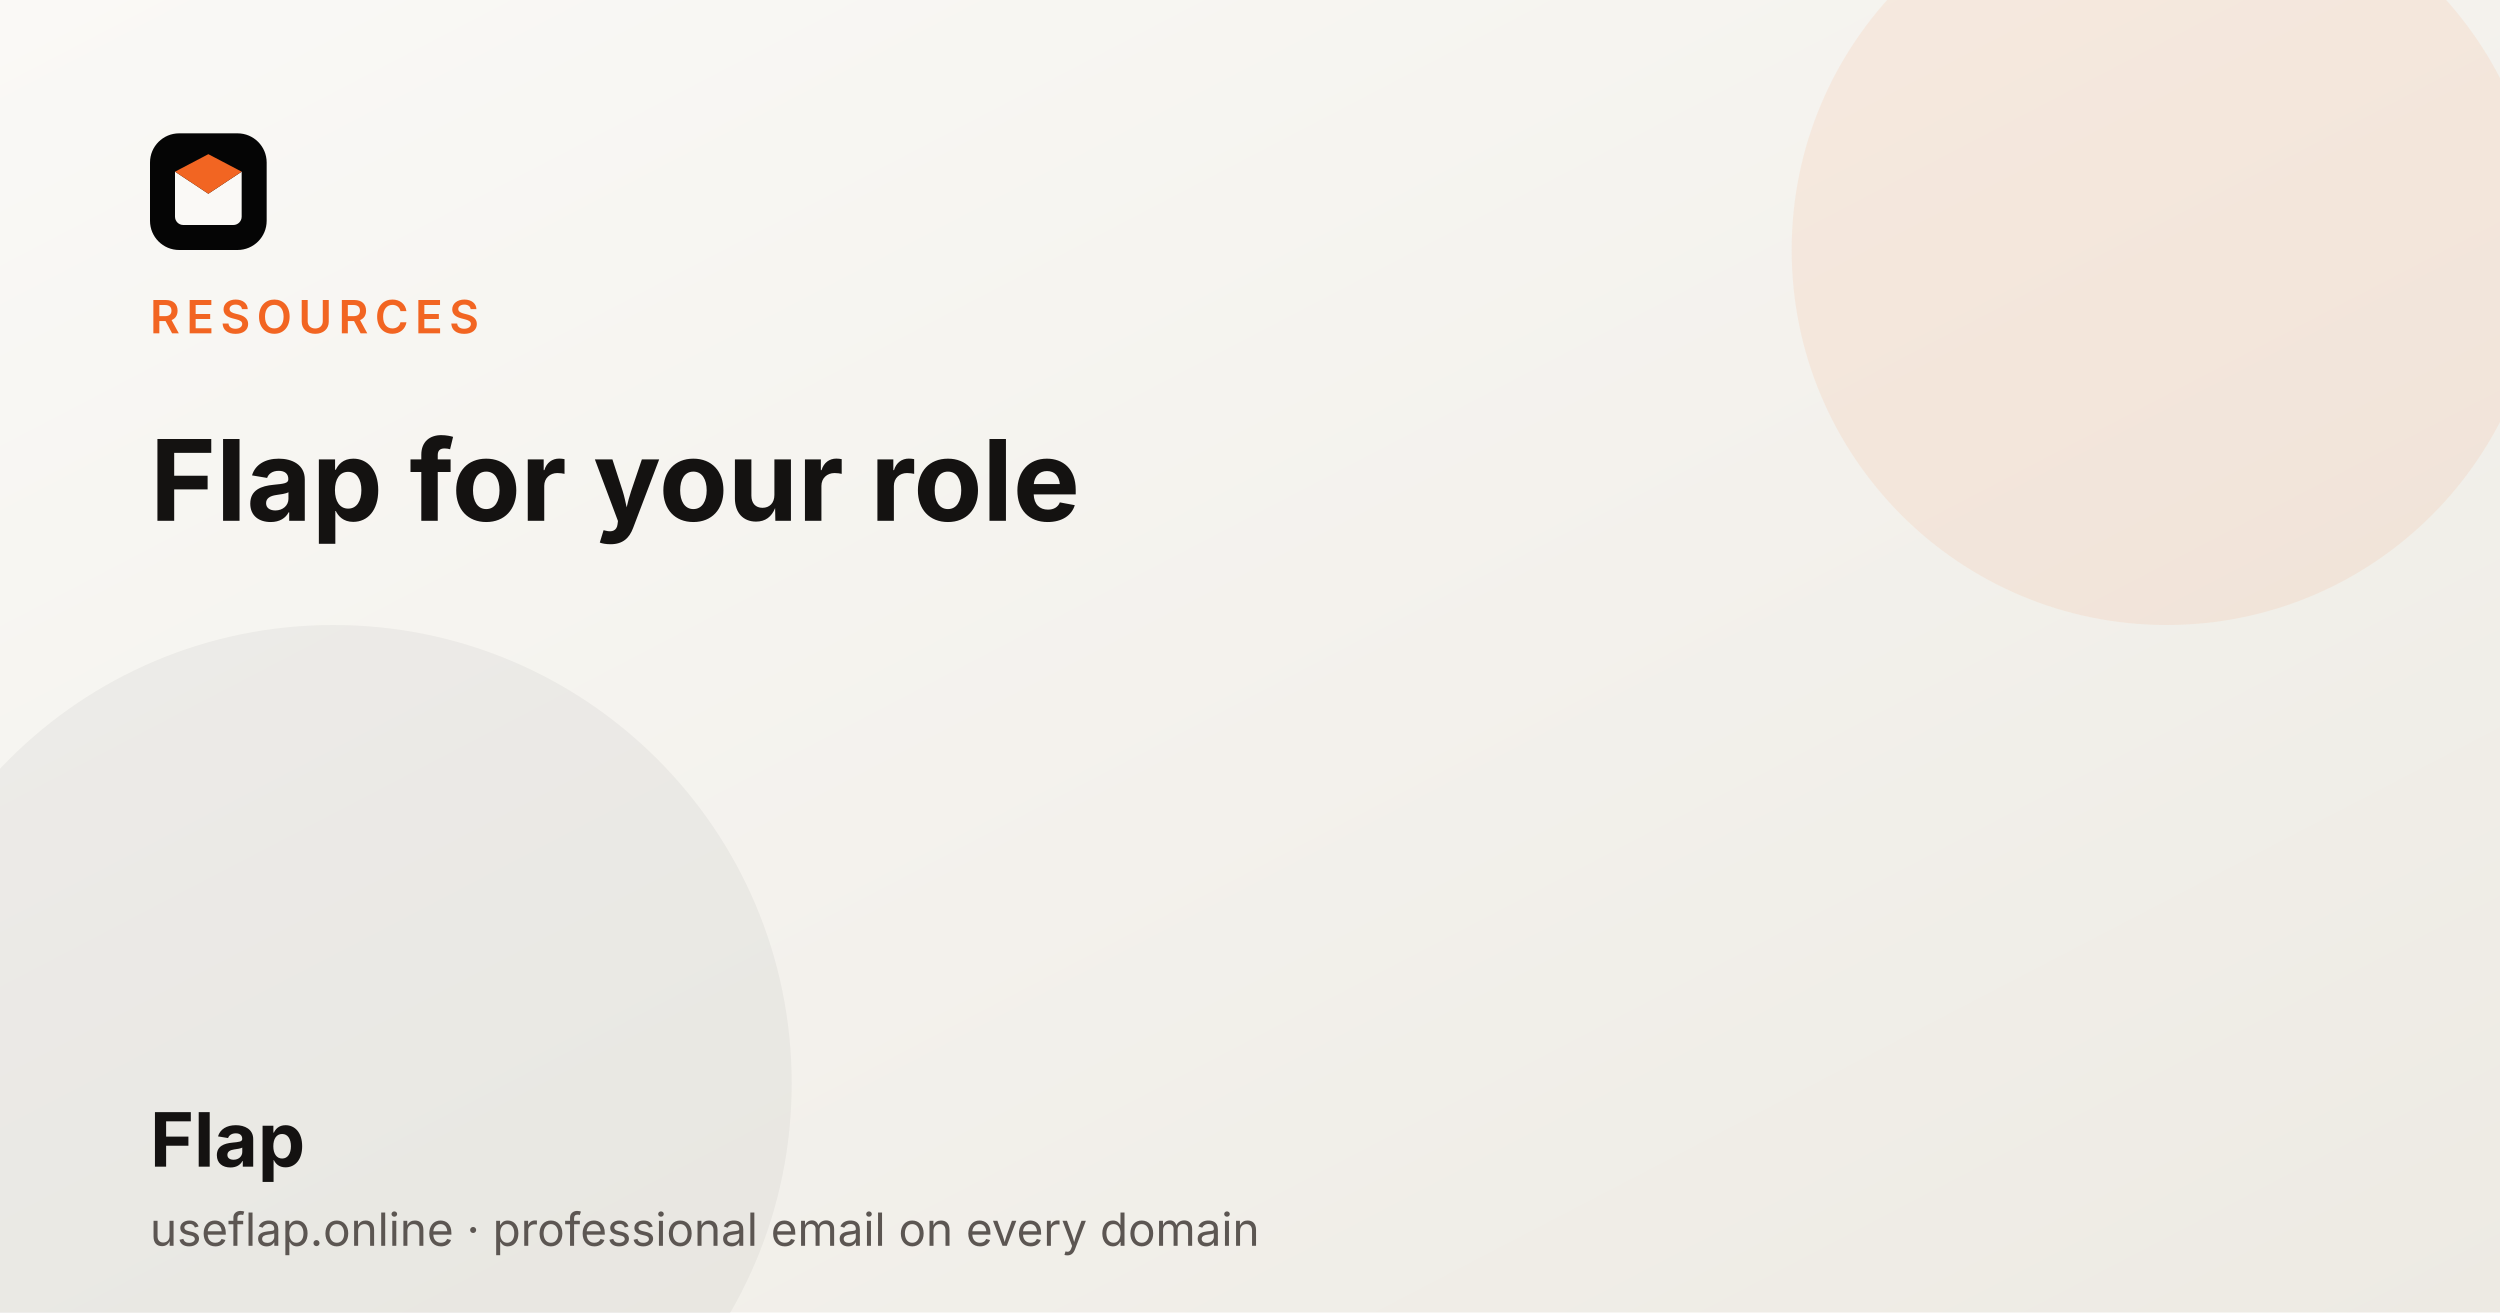
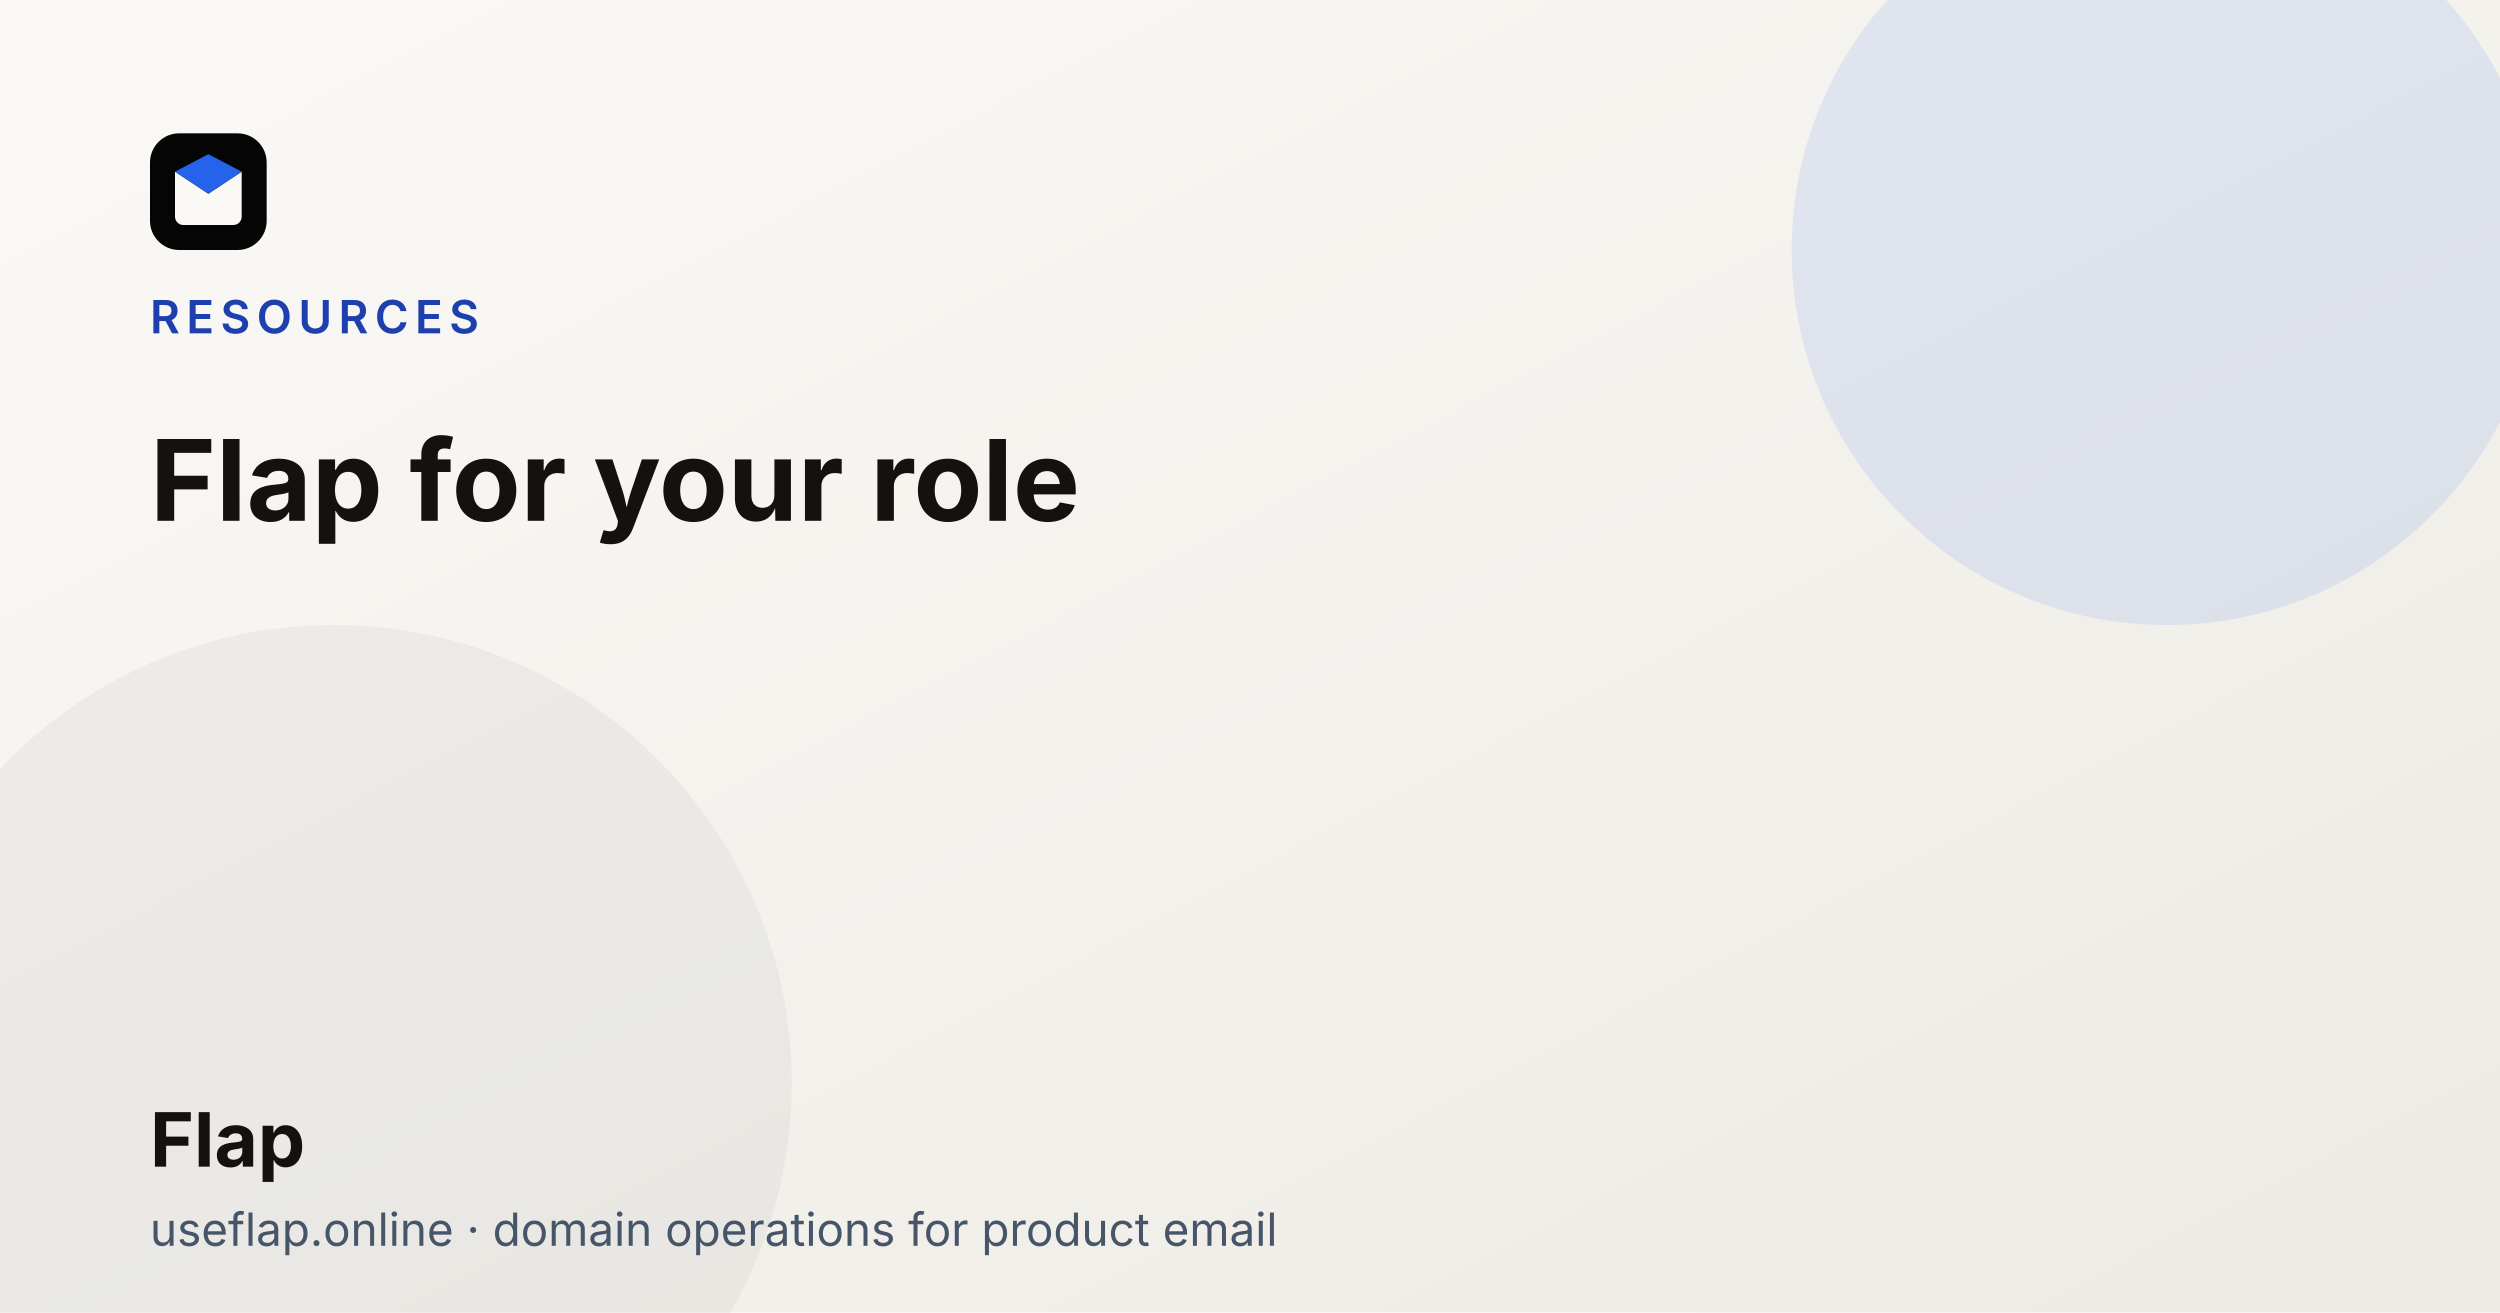
<svg xmlns="http://www.w3.org/2000/svg" width="1200" height="630" viewBox="0 0 1200 630" role="img" aria-label="Flap for your role">
  <defs>
    <linearGradient id="bg" x1="0" y1="0" x2="1" y2="1">
      <stop offset="0%" stop-color="#FAF9F6" />
      <stop offset="55%" stop-color="#F3F1EC" />
      <stop offset="100%" stop-color="#EDEAE3" />
    </linearGradient>
  </defs>
  <rect width="1200" height="630" fill="url(#bg)" />
-   <circle cx="1040" cy="120" r="180" fill="#F26522" fill-opacity="0.08" />
-   <circle cx="160" cy="520" r="220" fill="#141211" fill-opacity="0.04" />
+   <circle cx="1040" cy="120" r="180" fill="#2563EB" fill-opacity="0.10" />
+   <circle cx="160" cy="520" r="220" fill="#0F172A" fill-opacity="0.04" />
  <rect x="72" y="64" width="56" height="56" rx="14" fill="#050505" />
  <path d="M84 82.4L100 93l16-10.6V104a4 4 0 0 1-4 4H88a4 4 0 0 1-4-4V82.4z" fill="#FAF9F6" />
-   <path d="M84 82.4L100 93l16-10.6L100 74 84 82.4z" fill="#F26522" />
-   <text x="72" y="160" fill="#F26522" font-family="Inter, ui-sans-serif, system-ui, sans-serif" font-size="22" font-weight="600" letter-spacing="0.14em">RESOURCES</text>
+   <path d="M84 82.4L100 93l16-10.6L100 74 84 82.4z" fill="#2563EB" />
+   <text x="72" y="160" fill="#1E40AF" font-family="Inter, ui-sans-serif, system-ui, sans-serif" font-size="22" font-weight="600" letter-spacing="0.14em">RESOURCES</text>
  <text x="72" y="250" fill="#141211" font-family="Inter, ui-sans-serif, system-ui, sans-serif" font-size="54" font-weight="700">
    <tspan x="72" dy="0">Flap for your role</tspan>
  </text>
  <text x="72" y="560" fill="#141211" font-family="Inter, ui-sans-serif, system-ui, sans-serif" font-size="36" font-weight="700">Flap</text>
-   <text x="72" y="598" fill="#5c5652" font-family="Inter, ui-sans-serif, system-ui, sans-serif" font-size="22">useflap.online · professional email on every domain</text>
+   <text x="72" y="598" fill="#475569" font-family="Inter, ui-sans-serif, system-ui, sans-serif" font-size="22">useflap.online · domain operations for product email</text>
</svg>
